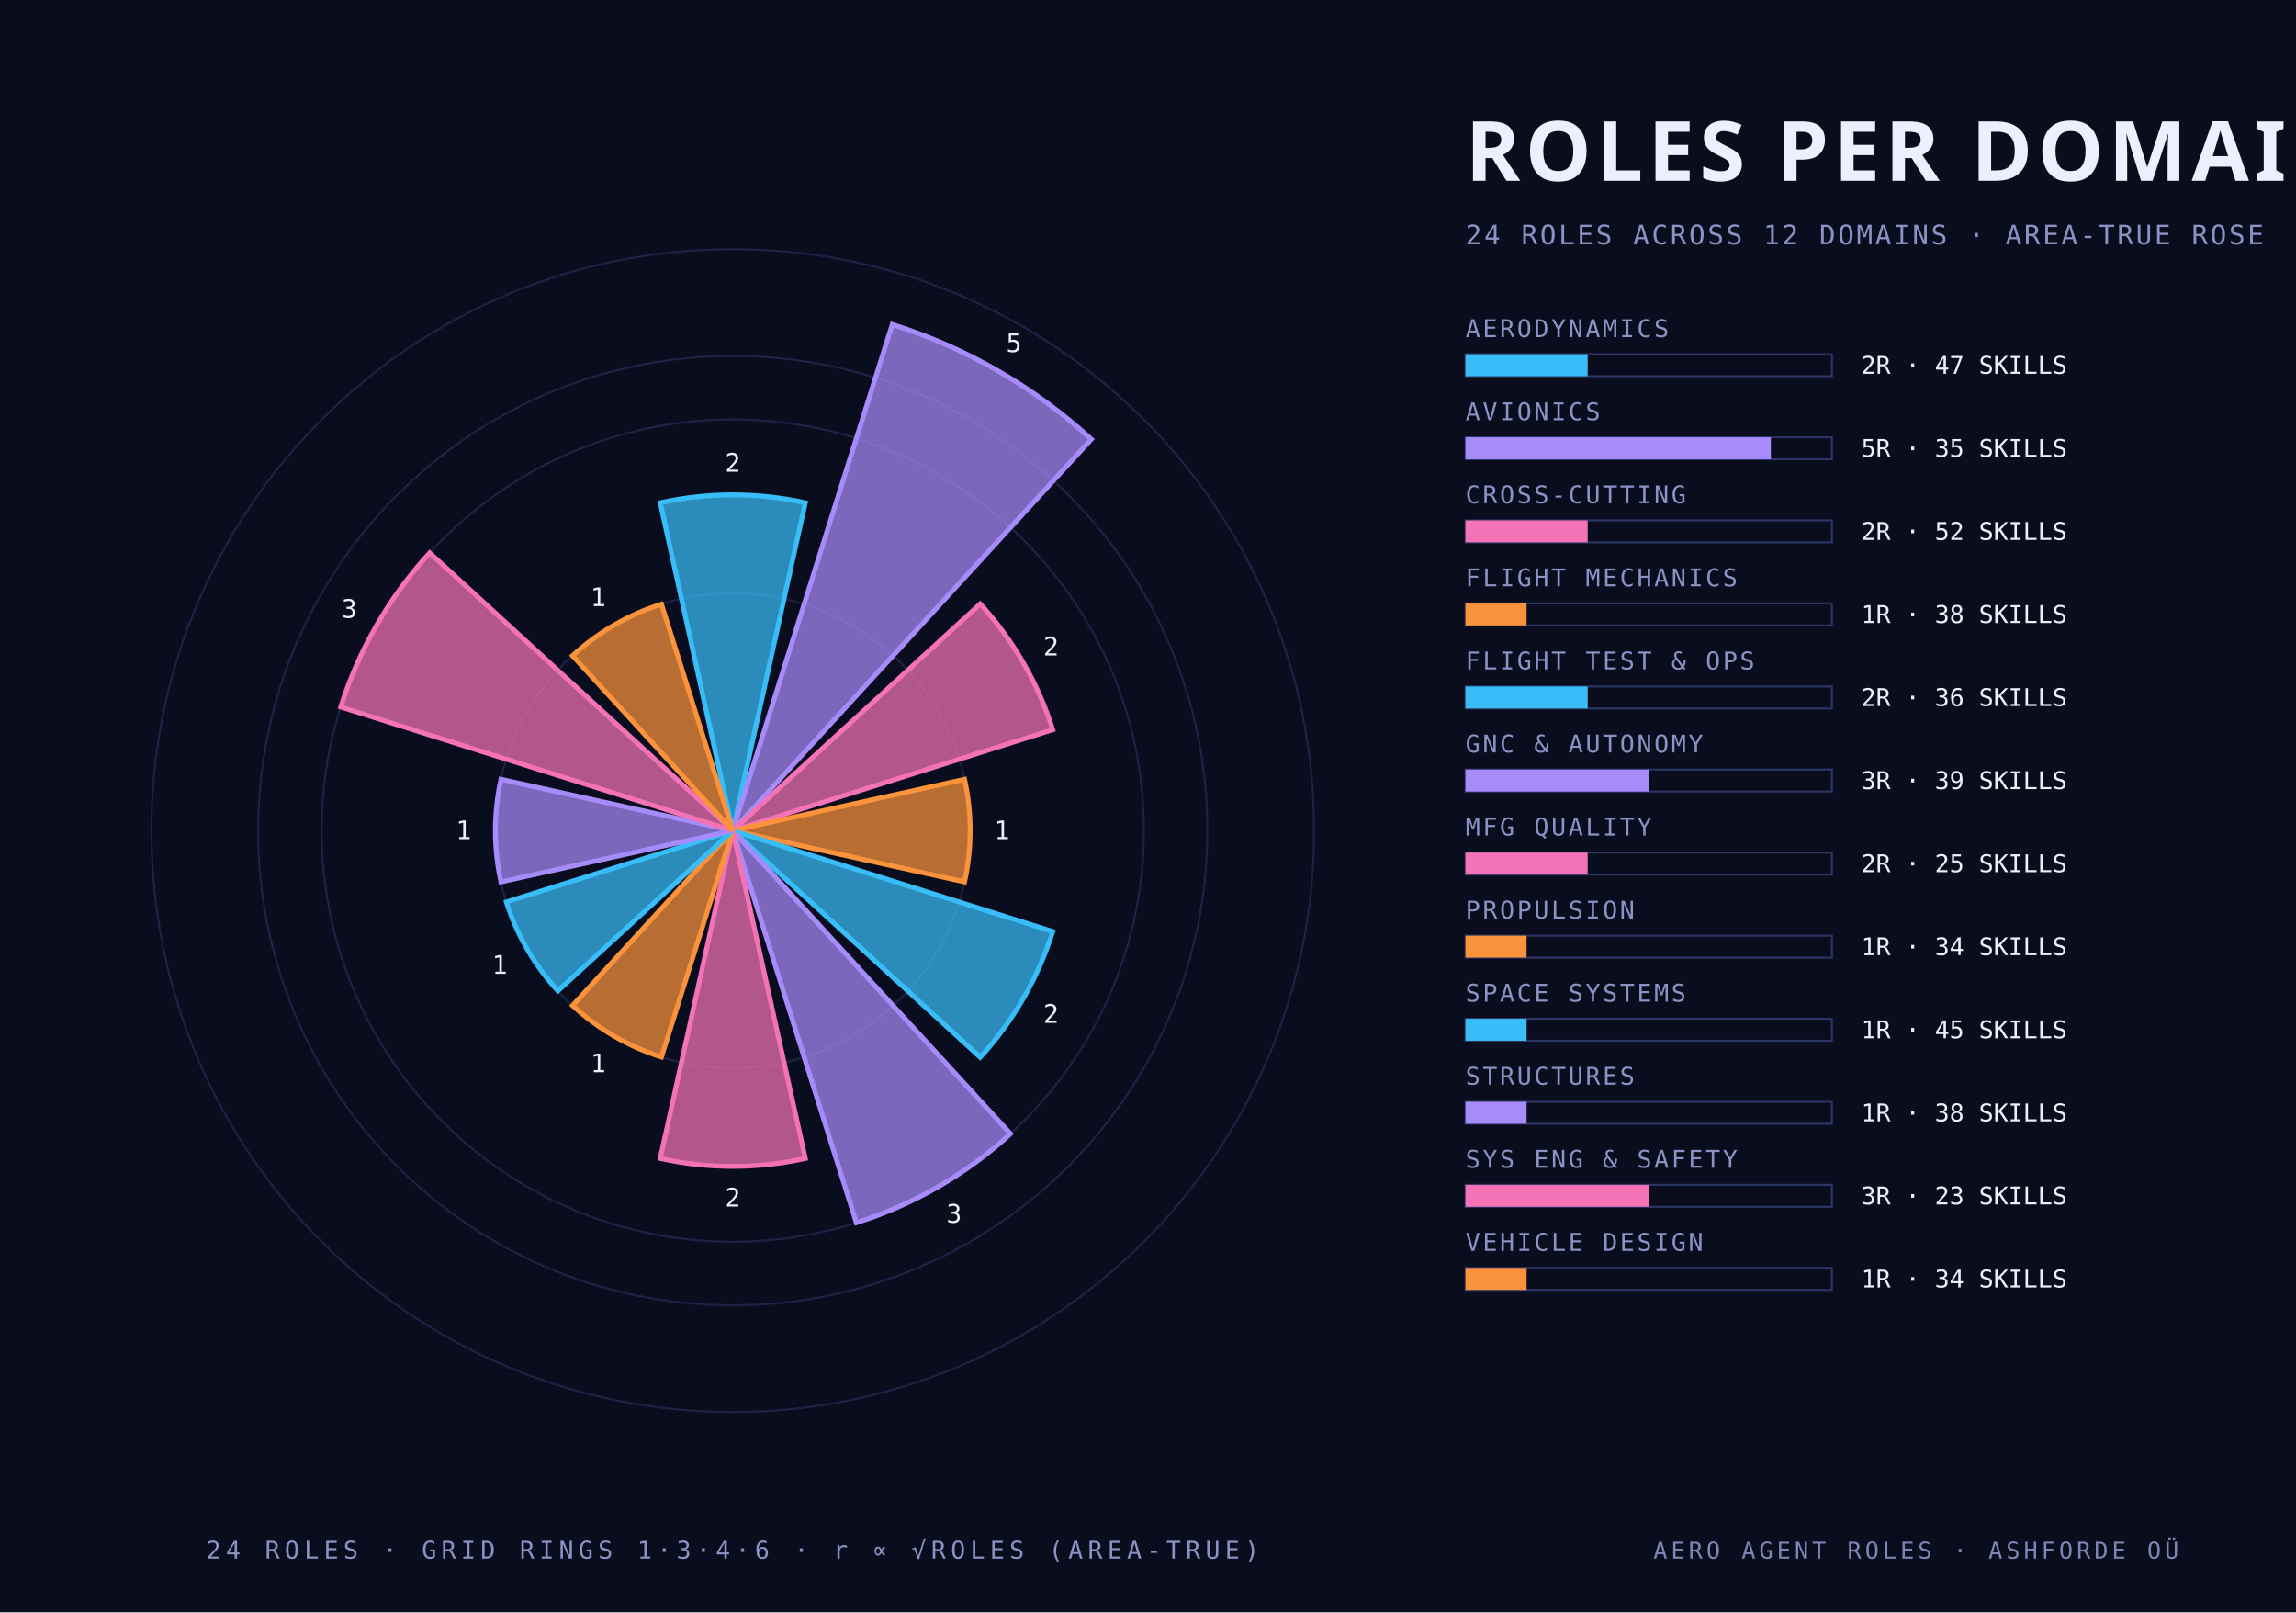
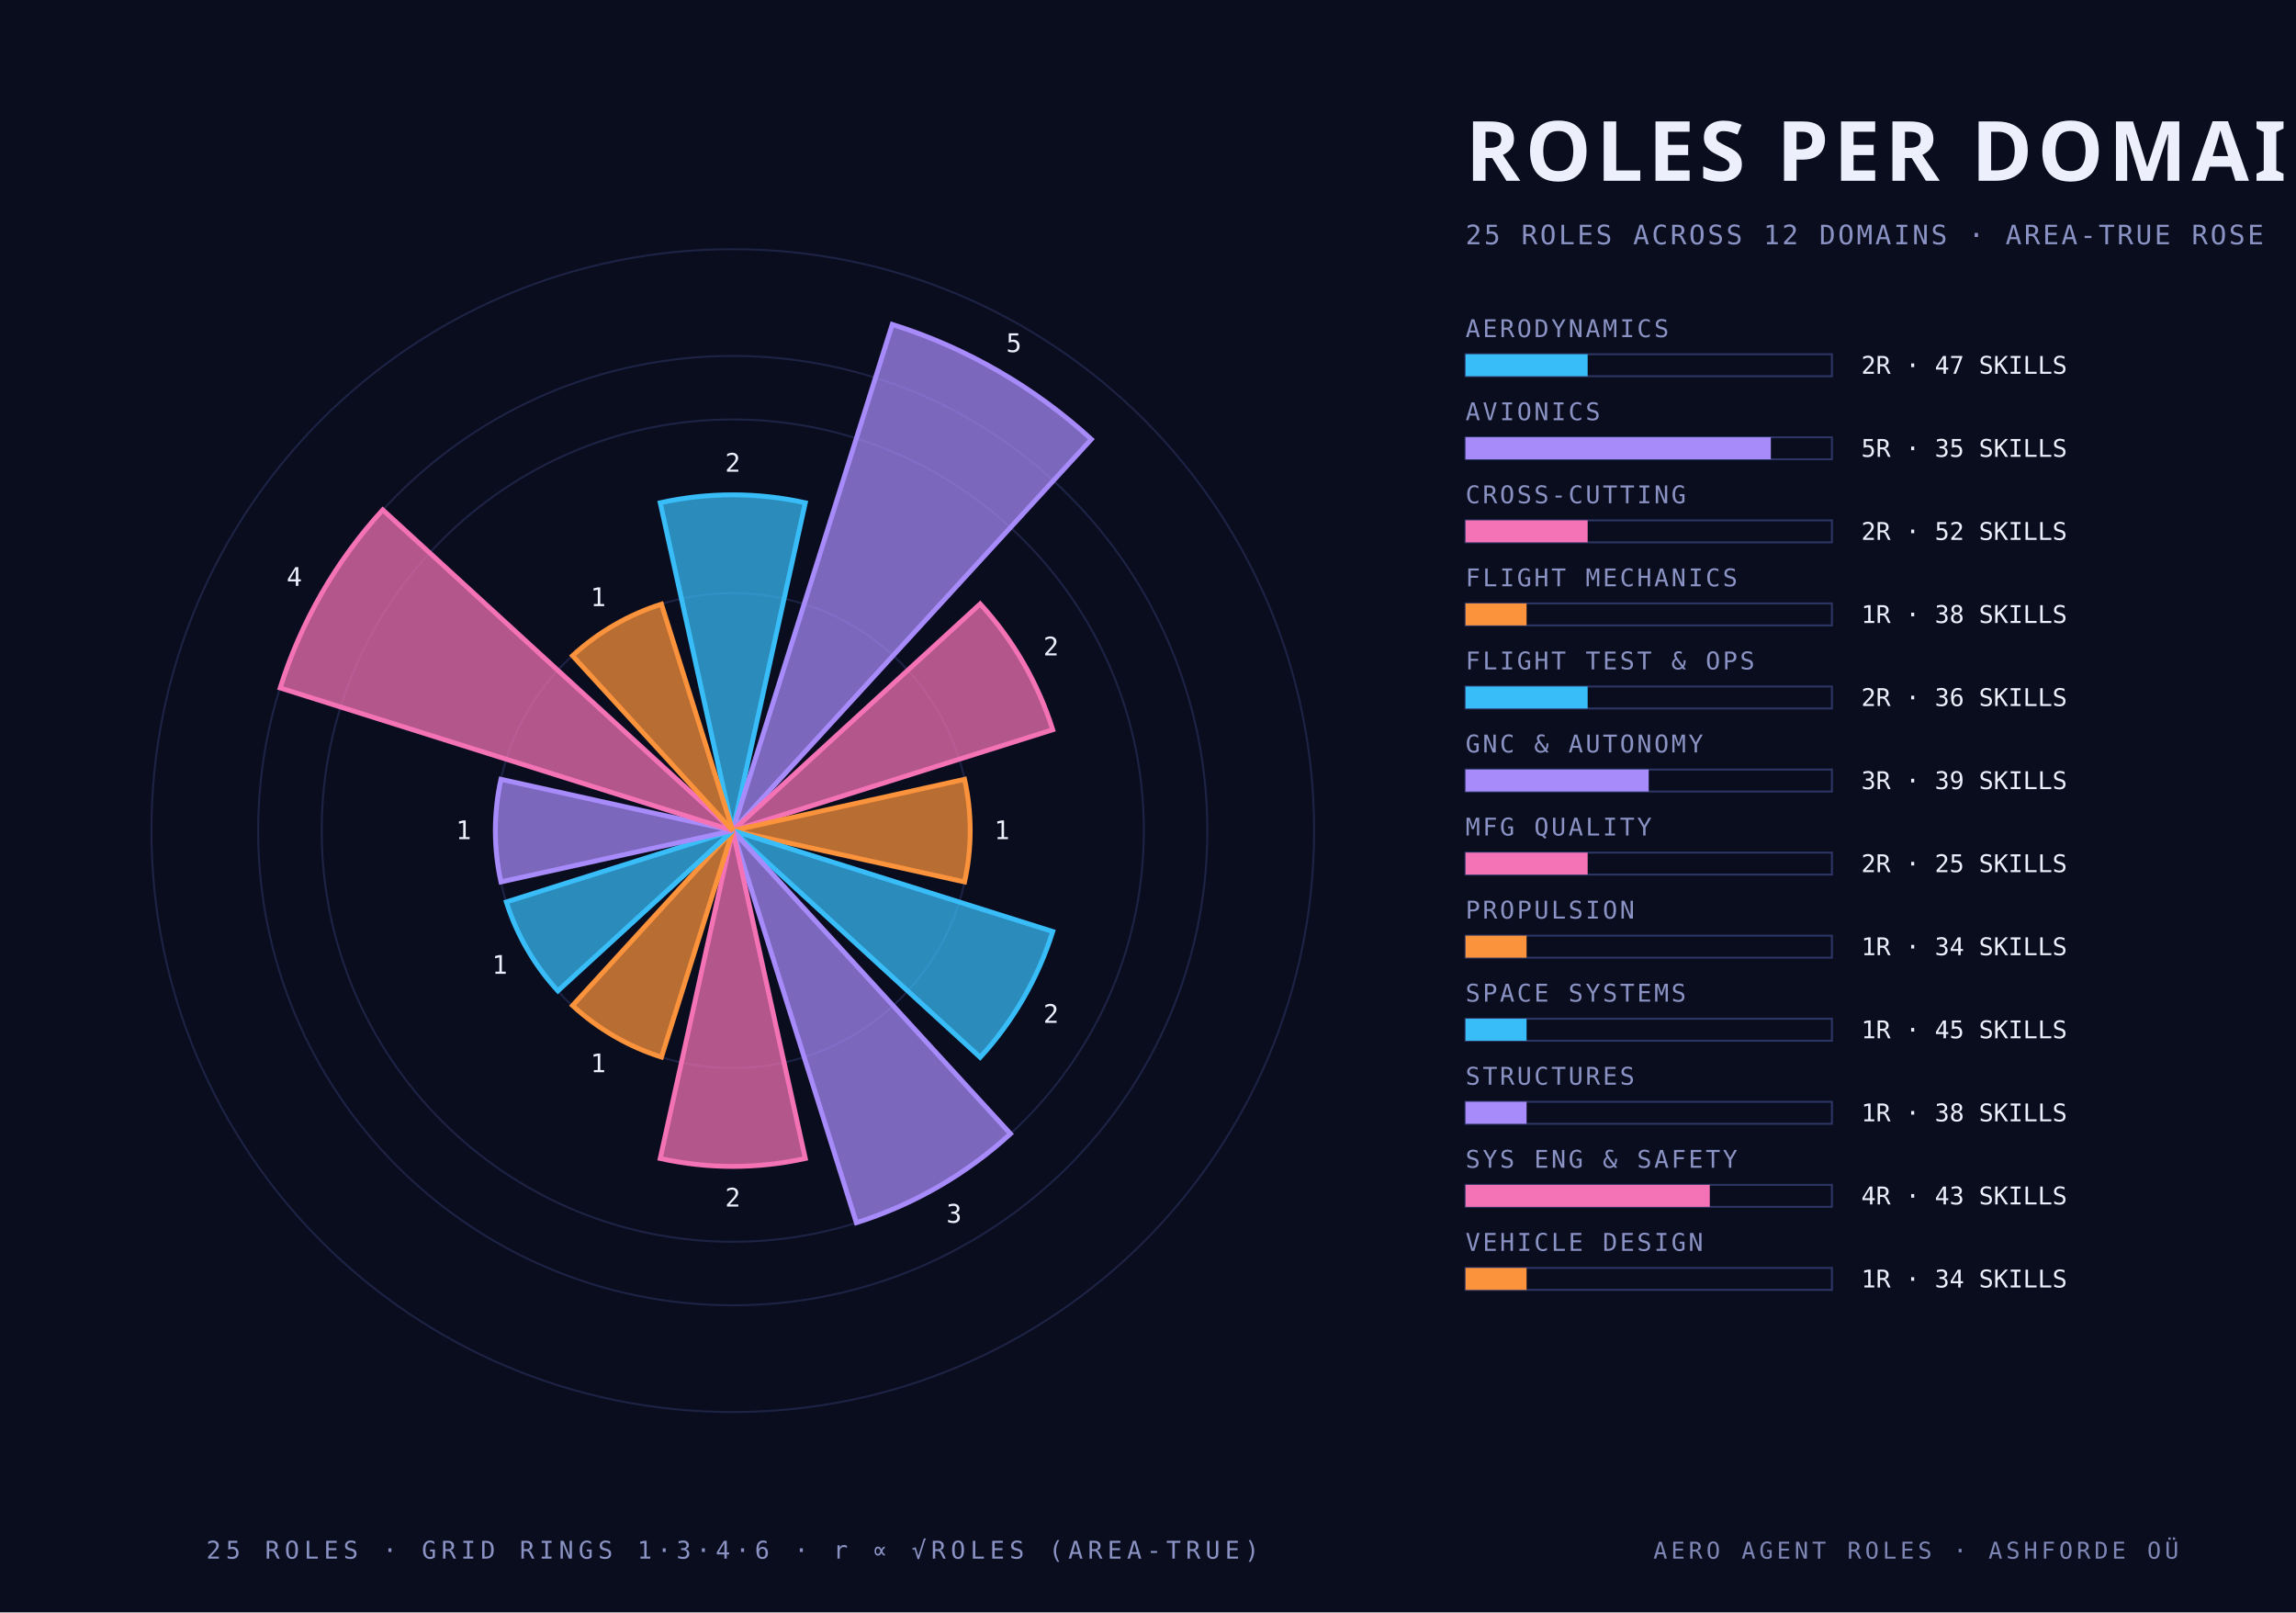
<svg xmlns="http://www.w3.org/2000/svg" width="940" height="660" viewBox="0 0 940 660">
  <style>
    .mono { font-family: "JetBrains Mono", "IBM Plex Mono", "Menlo", monospace; }
    .cond { font-family: "Barlow Condensed", "DIN Condensed", "Arial Narrow", sans-serif; font-weight: 700; text-transform: uppercase; }
  </style>
  <rect width="940" height="660" fill="#0a0d1e" />
  <circle cx="300" cy="340" r="97.2" fill="none" stroke="#2c3564" stroke-width="0.8" stroke-opacity="0.55" />
  <circle cx="300" cy="340" r="168.3" fill="none" stroke="#2c3564" stroke-width="0.8" stroke-opacity="0.55" />
  <circle cx="300" cy="340" r="194.3" fill="none" stroke="#2c3564" stroke-width="0.8" stroke-opacity="0.55" />
  <circle cx="300" cy="340" r="238.0" fill="none" stroke="#2c3564" stroke-width="0.8" stroke-opacity="0.55" />
  <path d="M 300 340 L 270.3 205.8 A 137.4 137.4 0 0 1 329.7 205.8 Z" fill="#38bdf8" fill-opacity="0.72" stroke="#38bdf8" stroke-width="2" />
  <text class="mono" x="300.0" y="193.1" text-anchor="middle" font-size="10.5" fill="#edf0fc">2</text>
  <path d="M 300 340 L 365.3 132.8 A 217.3 217.3 0 0 1 446.8 179.8 Z" fill="#a78bfa" fill-opacity="0.72" stroke="#a78bfa" stroke-width="2" />
  <text class="mono" x="415.1" y="144.1" text-anchor="middle" font-size="10.5" fill="#edf0fc">5</text>
  <path d="M 300 340 L 401.3 247.2 A 137.4 137.4 0 0 1 431.0 298.7 Z" fill="#f472b6" fill-opacity="0.72" stroke="#f472b6" stroke-width="2" />
  <text class="mono" x="430.3" y="268.3" text-anchor="middle" font-size="10.5" fill="#edf0fc">2</text>
  <path d="M 300 340 L 394.9 319.0 A 97.2 97.2 0 0 1 394.9 361.0 Z" fill="#fb923c" fill-opacity="0.72" stroke="#fb923c" stroke-width="2" />
  <text class="mono" x="410.2" y="343.5" text-anchor="middle" font-size="10.5" fill="#edf0fc">1</text>
  <path d="M 300 340 L 431.0 381.3 A 137.4 137.4 0 0 1 401.3 432.8 Z" fill="#38bdf8" fill-opacity="0.72" stroke="#38bdf8" stroke-width="2" />
  <text class="mono" x="430.3" y="418.7" text-anchor="middle" font-size="10.5" fill="#edf0fc">2</text>
  <path d="M 300 340 L 413.7 464.1 A 168.3 168.3 0 0 1 350.6 500.5 Z" fill="#a78bfa" fill-opacity="0.72" stroke="#a78bfa" stroke-width="2" />
  <text class="mono" x="390.6" y="500.5" text-anchor="middle" font-size="10.5" fill="#edf0fc">3</text>
  <path d="M 300 340 L 329.7 474.2 A 137.4 137.4 0 0 1 270.3 474.2 Z" fill="#f472b6" fill-opacity="0.72" stroke="#f472b6" stroke-width="2" />
  <text class="mono" x="300.0" y="493.9" text-anchor="middle" font-size="10.5" fill="#edf0fc">2</text>
  <path d="M 300 340 L 270.8 432.7 A 97.2 97.2 0 0 1 234.4 411.6 Z" fill="#fb923c" fill-opacity="0.72" stroke="#fb923c" stroke-width="2" />
  <text class="mono" x="244.9" y="438.9" text-anchor="middle" font-size="10.5" fill="#edf0fc">1</text>
  <path d="M 300 340 L 228.4 405.6 A 97.2 97.2 0 0 1 207.3 369.2 Z" fill="#38bdf8" fill-opacity="0.72" stroke="#38bdf8" stroke-width="2" />
  <text class="mono" x="204.6" y="398.6" text-anchor="middle" font-size="10.5" fill="#edf0fc">1</text>
  <path d="M 300 340 L 205.1 361.0 A 97.2 97.2 0 0 1 205.1 319.0 Z" fill="#a78bfa" fill-opacity="0.72" stroke="#a78bfa" stroke-width="2" />
  <text class="mono" x="189.8" y="343.5" text-anchor="middle" font-size="10.5" fill="#edf0fc">1</text>
-   <path d="M 300 340 L 139.5 289.4 A 168.3 168.3 0 0 1 175.9 226.3 Z" fill="#f472b6" fill-opacity="0.72" stroke="#f472b6" stroke-width="2" />
-   <text class="mono" x="143.0" y="252.9" text-anchor="middle" font-size="10.5" fill="#edf0fc">3</text>
+   <path d="M 300 340 L 114.7 281.6 A 194.3 194.3 0 0 1 156.7 208.7 Z" fill="#f472b6" fill-opacity="0.72" stroke="#f472b6" stroke-width="2" />
+   <text class="mono" x="120.5" y="239.8" text-anchor="middle" font-size="10.5" fill="#edf0fc">4</text>
  <path d="M 300 340 L 234.4 268.4 A 97.2 97.2 0 0 1 270.8 247.3 Z" fill="#fb923c" fill-opacity="0.72" stroke="#fb923c" stroke-width="2" />
  <text class="mono" x="244.9" y="248.1" text-anchor="middle" font-size="10.5" fill="#edf0fc">1</text>
  <text class="cond" x="600.0" y="74.0" text-anchor="start" font-size="34" fill="#edf0fc" letter-spacing="2">ROLES PER DOMAIN</text>
-   <text class="mono" x="600.0" y="100.0" text-anchor="start" font-size="11" fill="#8a93c4" letter-spacing="1">24 ROLES ACROSS 12 DOMAINS · AREA-TRUE ROSE</text>
+   <text class="mono" x="600.0" y="100.0" text-anchor="start" font-size="11" fill="#8a93c4" letter-spacing="1">25 ROLES ACROSS 12 DOMAINS · AREA-TRUE ROSE</text>
  <text class="mono" x="600.0" y="138.0" text-anchor="start" font-size="10" fill="#8a93c4" letter-spacing="1">AERODYNAMICS</text>
  <rect x="600" y="145" width="150" height="9" fill="none" stroke="#2c3564" stroke-width="0.8" />
  <rect x="600" y="145" width="50.0" height="9" fill="#38bdf8" />
  <text class="mono" x="762.0" y="153.0" text-anchor="start" font-size="10" fill="#edf0fc">2R · 47 SKILLS</text>
  <text class="mono" x="600.0" y="172.0" text-anchor="start" font-size="10" fill="#8a93c4" letter-spacing="1">AVIONICS</text>
  <rect x="600" y="179" width="150" height="9" fill="none" stroke="#2c3564" stroke-width="0.8" />
  <rect x="600" y="179" width="125.0" height="9" fill="#a78bfa" />
  <text class="mono" x="762.0" y="187.0" text-anchor="start" font-size="10" fill="#edf0fc">5R · 35 SKILLS</text>
  <text class="mono" x="600.0" y="206.0" text-anchor="start" font-size="10" fill="#8a93c4" letter-spacing="1">CROSS-CUTTING</text>
  <rect x="600" y="213" width="150" height="9" fill="none" stroke="#2c3564" stroke-width="0.8" />
  <rect x="600" y="213" width="50.0" height="9" fill="#f472b6" />
  <text class="mono" x="762.0" y="221.0" text-anchor="start" font-size="10" fill="#edf0fc">2R · 52 SKILLS</text>
  <text class="mono" x="600.0" y="240.0" text-anchor="start" font-size="10" fill="#8a93c4" letter-spacing="1">FLIGHT MECHANICS</text>
  <rect x="600" y="247" width="150" height="9" fill="none" stroke="#2c3564" stroke-width="0.8" />
  <rect x="600" y="247" width="25.0" height="9" fill="#fb923c" />
  <text class="mono" x="762.0" y="255.0" text-anchor="start" font-size="10" fill="#edf0fc">1R · 38 SKILLS</text>
  <text class="mono" x="600.0" y="274.0" text-anchor="start" font-size="10" fill="#8a93c4" letter-spacing="1">FLIGHT TEST &amp; OPS</text>
  <rect x="600" y="281" width="150" height="9" fill="none" stroke="#2c3564" stroke-width="0.8" />
  <rect x="600" y="281" width="50.0" height="9" fill="#38bdf8" />
  <text class="mono" x="762.0" y="289.0" text-anchor="start" font-size="10" fill="#edf0fc">2R · 36 SKILLS</text>
  <text class="mono" x="600.0" y="308.0" text-anchor="start" font-size="10" fill="#8a93c4" letter-spacing="1">GNC &amp; AUTONOMY</text>
  <rect x="600" y="315" width="150" height="9" fill="none" stroke="#2c3564" stroke-width="0.8" />
  <rect x="600" y="315" width="75.0" height="9" fill="#a78bfa" />
  <text class="mono" x="762.0" y="323.0" text-anchor="start" font-size="10" fill="#edf0fc">3R · 39 SKILLS</text>
  <text class="mono" x="600.0" y="342.0" text-anchor="start" font-size="10" fill="#8a93c4" letter-spacing="1">MFG QUALITY</text>
  <rect x="600" y="349" width="150" height="9" fill="none" stroke="#2c3564" stroke-width="0.8" />
  <rect x="600" y="349" width="50.0" height="9" fill="#f472b6" />
  <text class="mono" x="762.0" y="357.0" text-anchor="start" font-size="10" fill="#edf0fc">2R · 25 SKILLS</text>
  <text class="mono" x="600.0" y="376.0" text-anchor="start" font-size="10" fill="#8a93c4" letter-spacing="1">PROPULSION</text>
  <rect x="600" y="383" width="150" height="9" fill="none" stroke="#2c3564" stroke-width="0.8" />
  <rect x="600" y="383" width="25.0" height="9" fill="#fb923c" />
  <text class="mono" x="762.0" y="391.0" text-anchor="start" font-size="10" fill="#edf0fc">1R · 34 SKILLS</text>
  <text class="mono" x="600.0" y="410.0" text-anchor="start" font-size="10" fill="#8a93c4" letter-spacing="1">SPACE SYSTEMS</text>
  <rect x="600" y="417" width="150" height="9" fill="none" stroke="#2c3564" stroke-width="0.8" />
  <rect x="600" y="417" width="25.0" height="9" fill="#38bdf8" />
  <text class="mono" x="762.0" y="425.0" text-anchor="start" font-size="10" fill="#edf0fc">1R · 45 SKILLS</text>
  <text class="mono" x="600.0" y="444.0" text-anchor="start" font-size="10" fill="#8a93c4" letter-spacing="1">STRUCTURES</text>
  <rect x="600" y="451" width="150" height="9" fill="none" stroke="#2c3564" stroke-width="0.8" />
  <rect x="600" y="451" width="25.0" height="9" fill="#a78bfa" />
  <text class="mono" x="762.0" y="459.0" text-anchor="start" font-size="10" fill="#edf0fc">1R · 38 SKILLS</text>
  <text class="mono" x="600.0" y="478.0" text-anchor="start" font-size="10" fill="#8a93c4" letter-spacing="1">SYS ENG &amp; SAFETY</text>
  <rect x="600" y="485" width="150" height="9" fill="none" stroke="#2c3564" stroke-width="0.8" />
-   <rect x="600" y="485" width="75.0" height="9" fill="#f472b6" />
-   <text class="mono" x="762.0" y="493.0" text-anchor="start" font-size="10" fill="#edf0fc">3R · 23 SKILLS</text>
+   <rect x="600" y="485" width="100.0" height="9" fill="#f472b6" />
+   <text class="mono" x="762.0" y="493.0" text-anchor="start" font-size="10" fill="#edf0fc">4R · 43 SKILLS</text>
  <text class="mono" x="600.0" y="512.0" text-anchor="start" font-size="10" fill="#8a93c4" letter-spacing="1">VEHICLE DESIGN</text>
  <rect x="600" y="519" width="150" height="9" fill="none" stroke="#2c3564" stroke-width="0.8" />
  <rect x="600" y="519" width="25.0" height="9" fill="#fb923c" />
  <text class="mono" x="762.0" y="527.0" text-anchor="start" font-size="10" fill="#edf0fc">1R · 34 SKILLS</text>
-   <text class="mono" x="300.0" y="638.0" text-anchor="middle" font-size="10" fill="#8a93c4" letter-spacing="2">24 ROLES · GRID RINGS 1·3·4·6 · r ∝ √ROLES (AREA-TRUE)</text>
+   <text class="mono" x="300.0" y="638.0" text-anchor="middle" font-size="10" fill="#8a93c4" letter-spacing="2">25 ROLES · GRID RINGS 1·3·4·6 · r ∝ √ROLES (AREA-TRUE)</text>
  <text class="mono" x="892.0" y="638.0" text-anchor="end" font-size="9.5" fill="#8a93c4" letter-spacing="1.5" opacity="0.9">AERO AGENT ROLES · ASHFORDE OÜ</text>
</svg>
